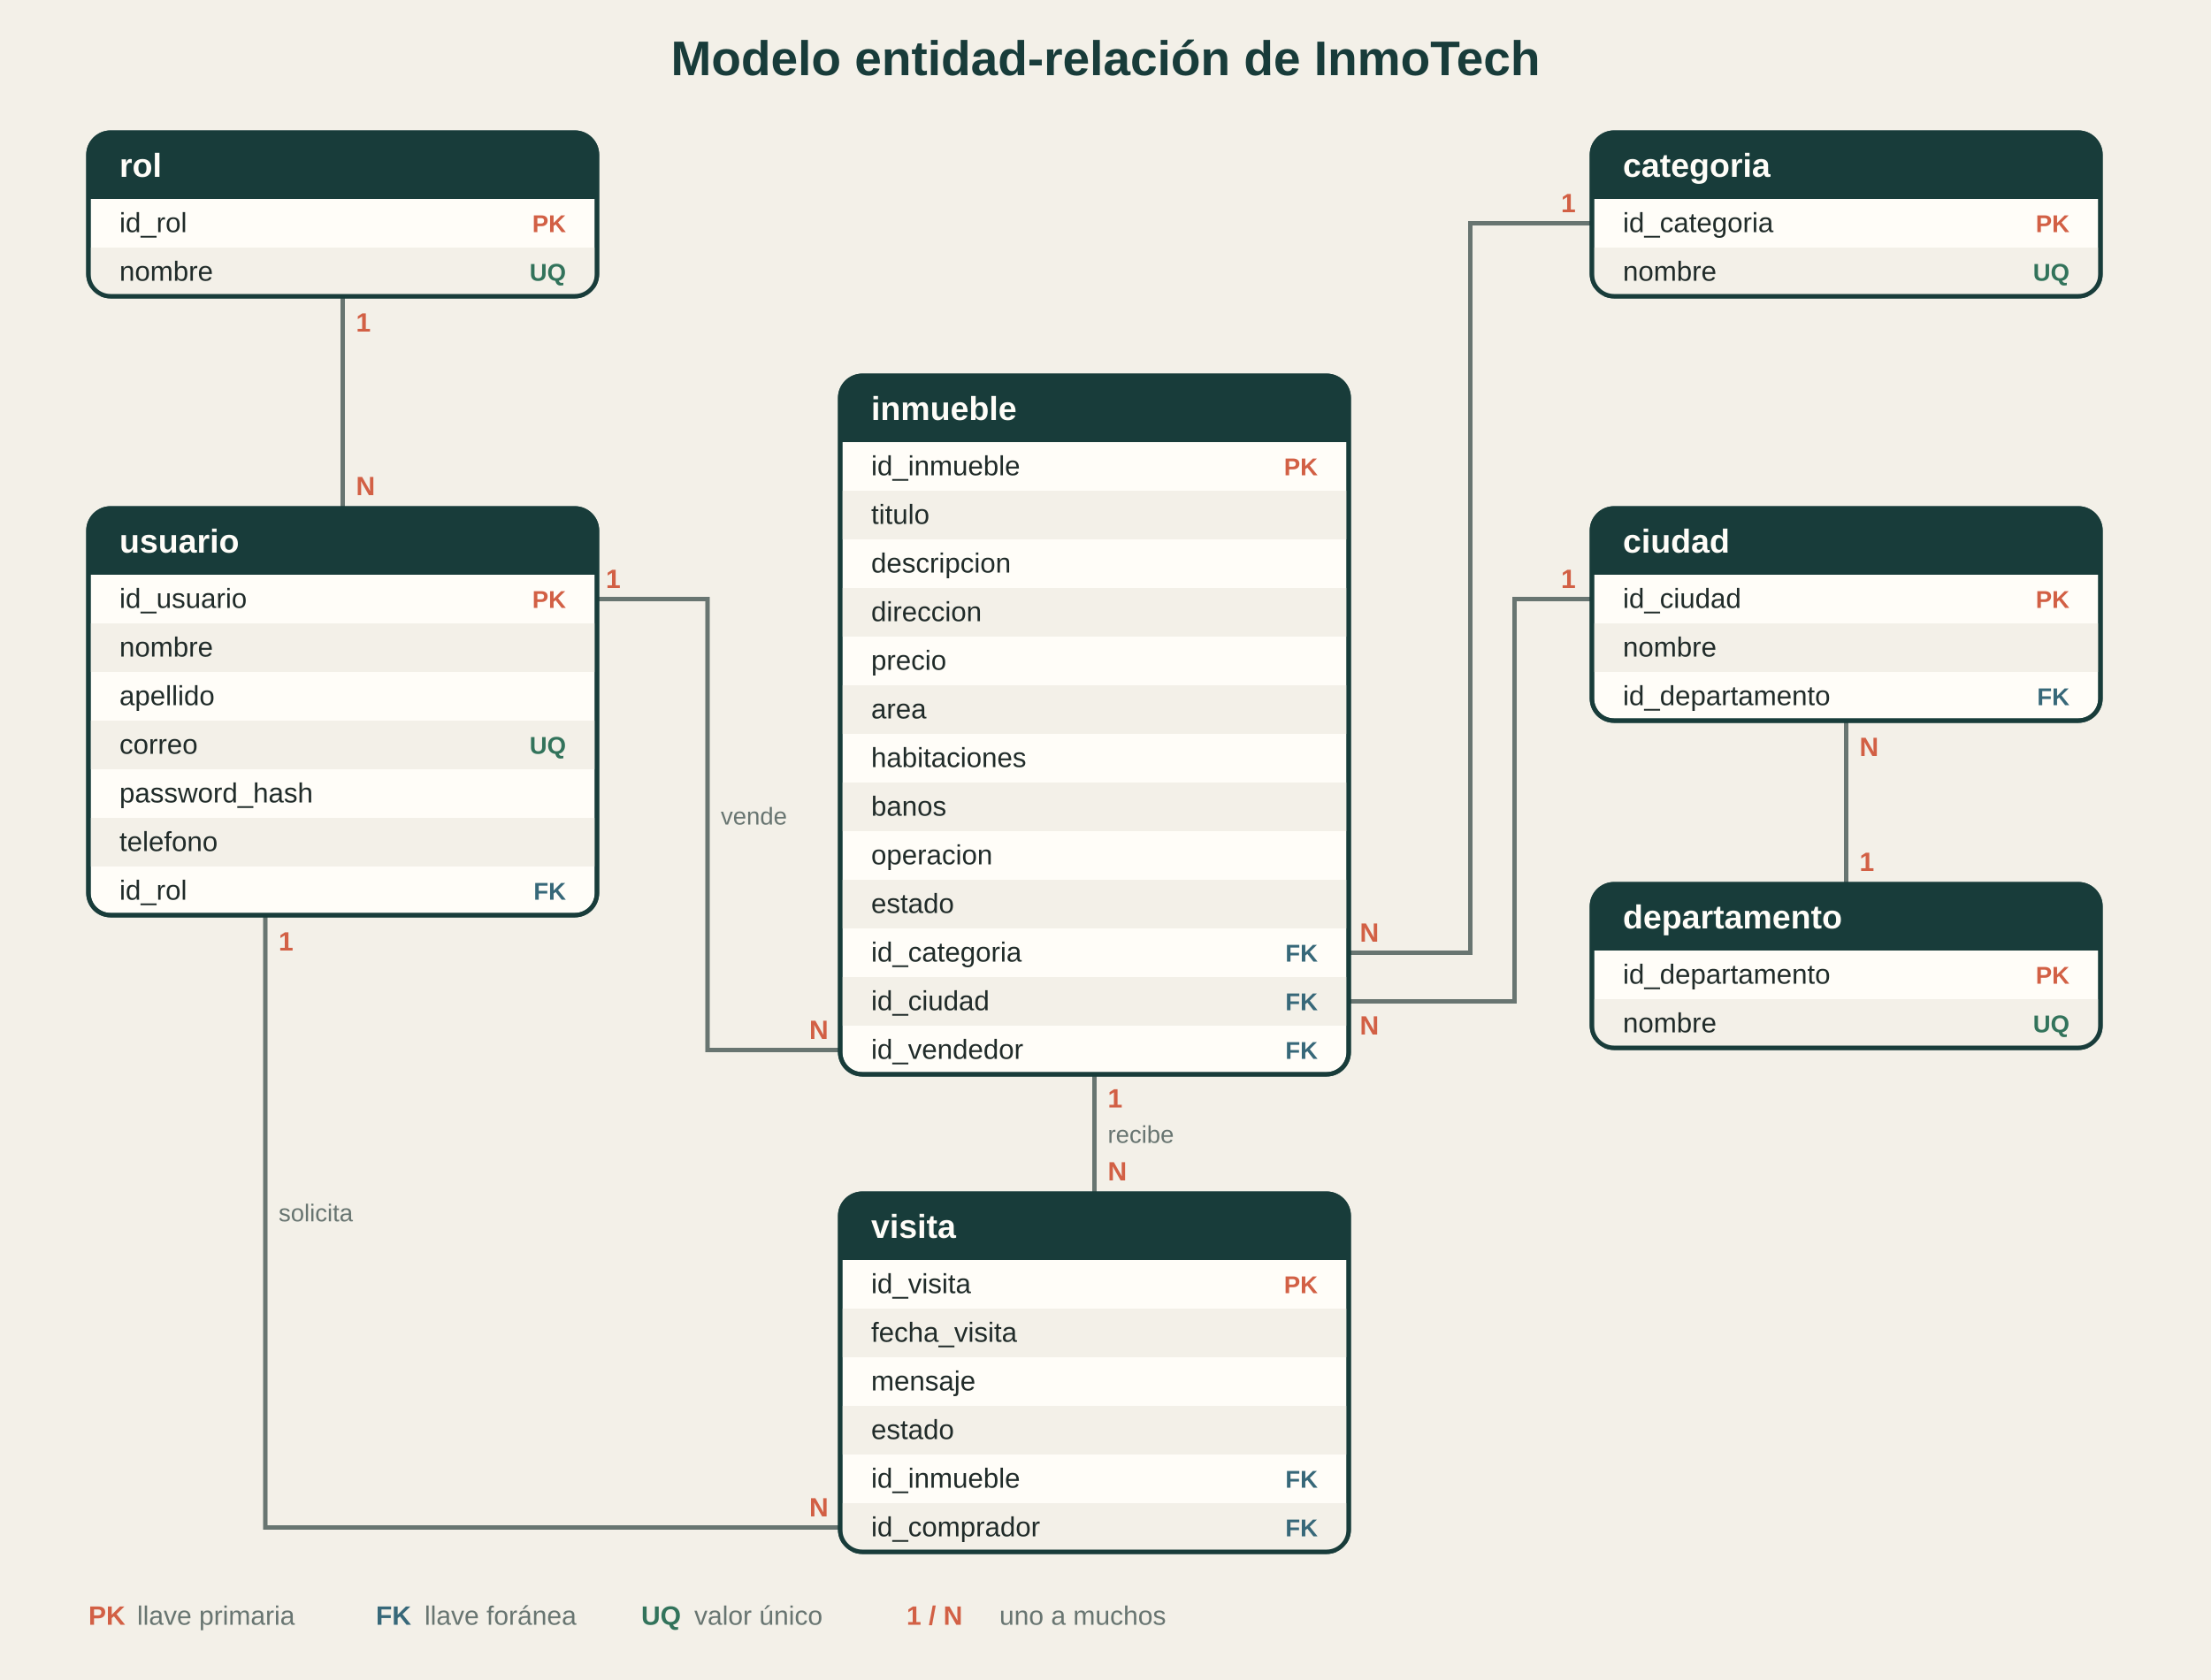
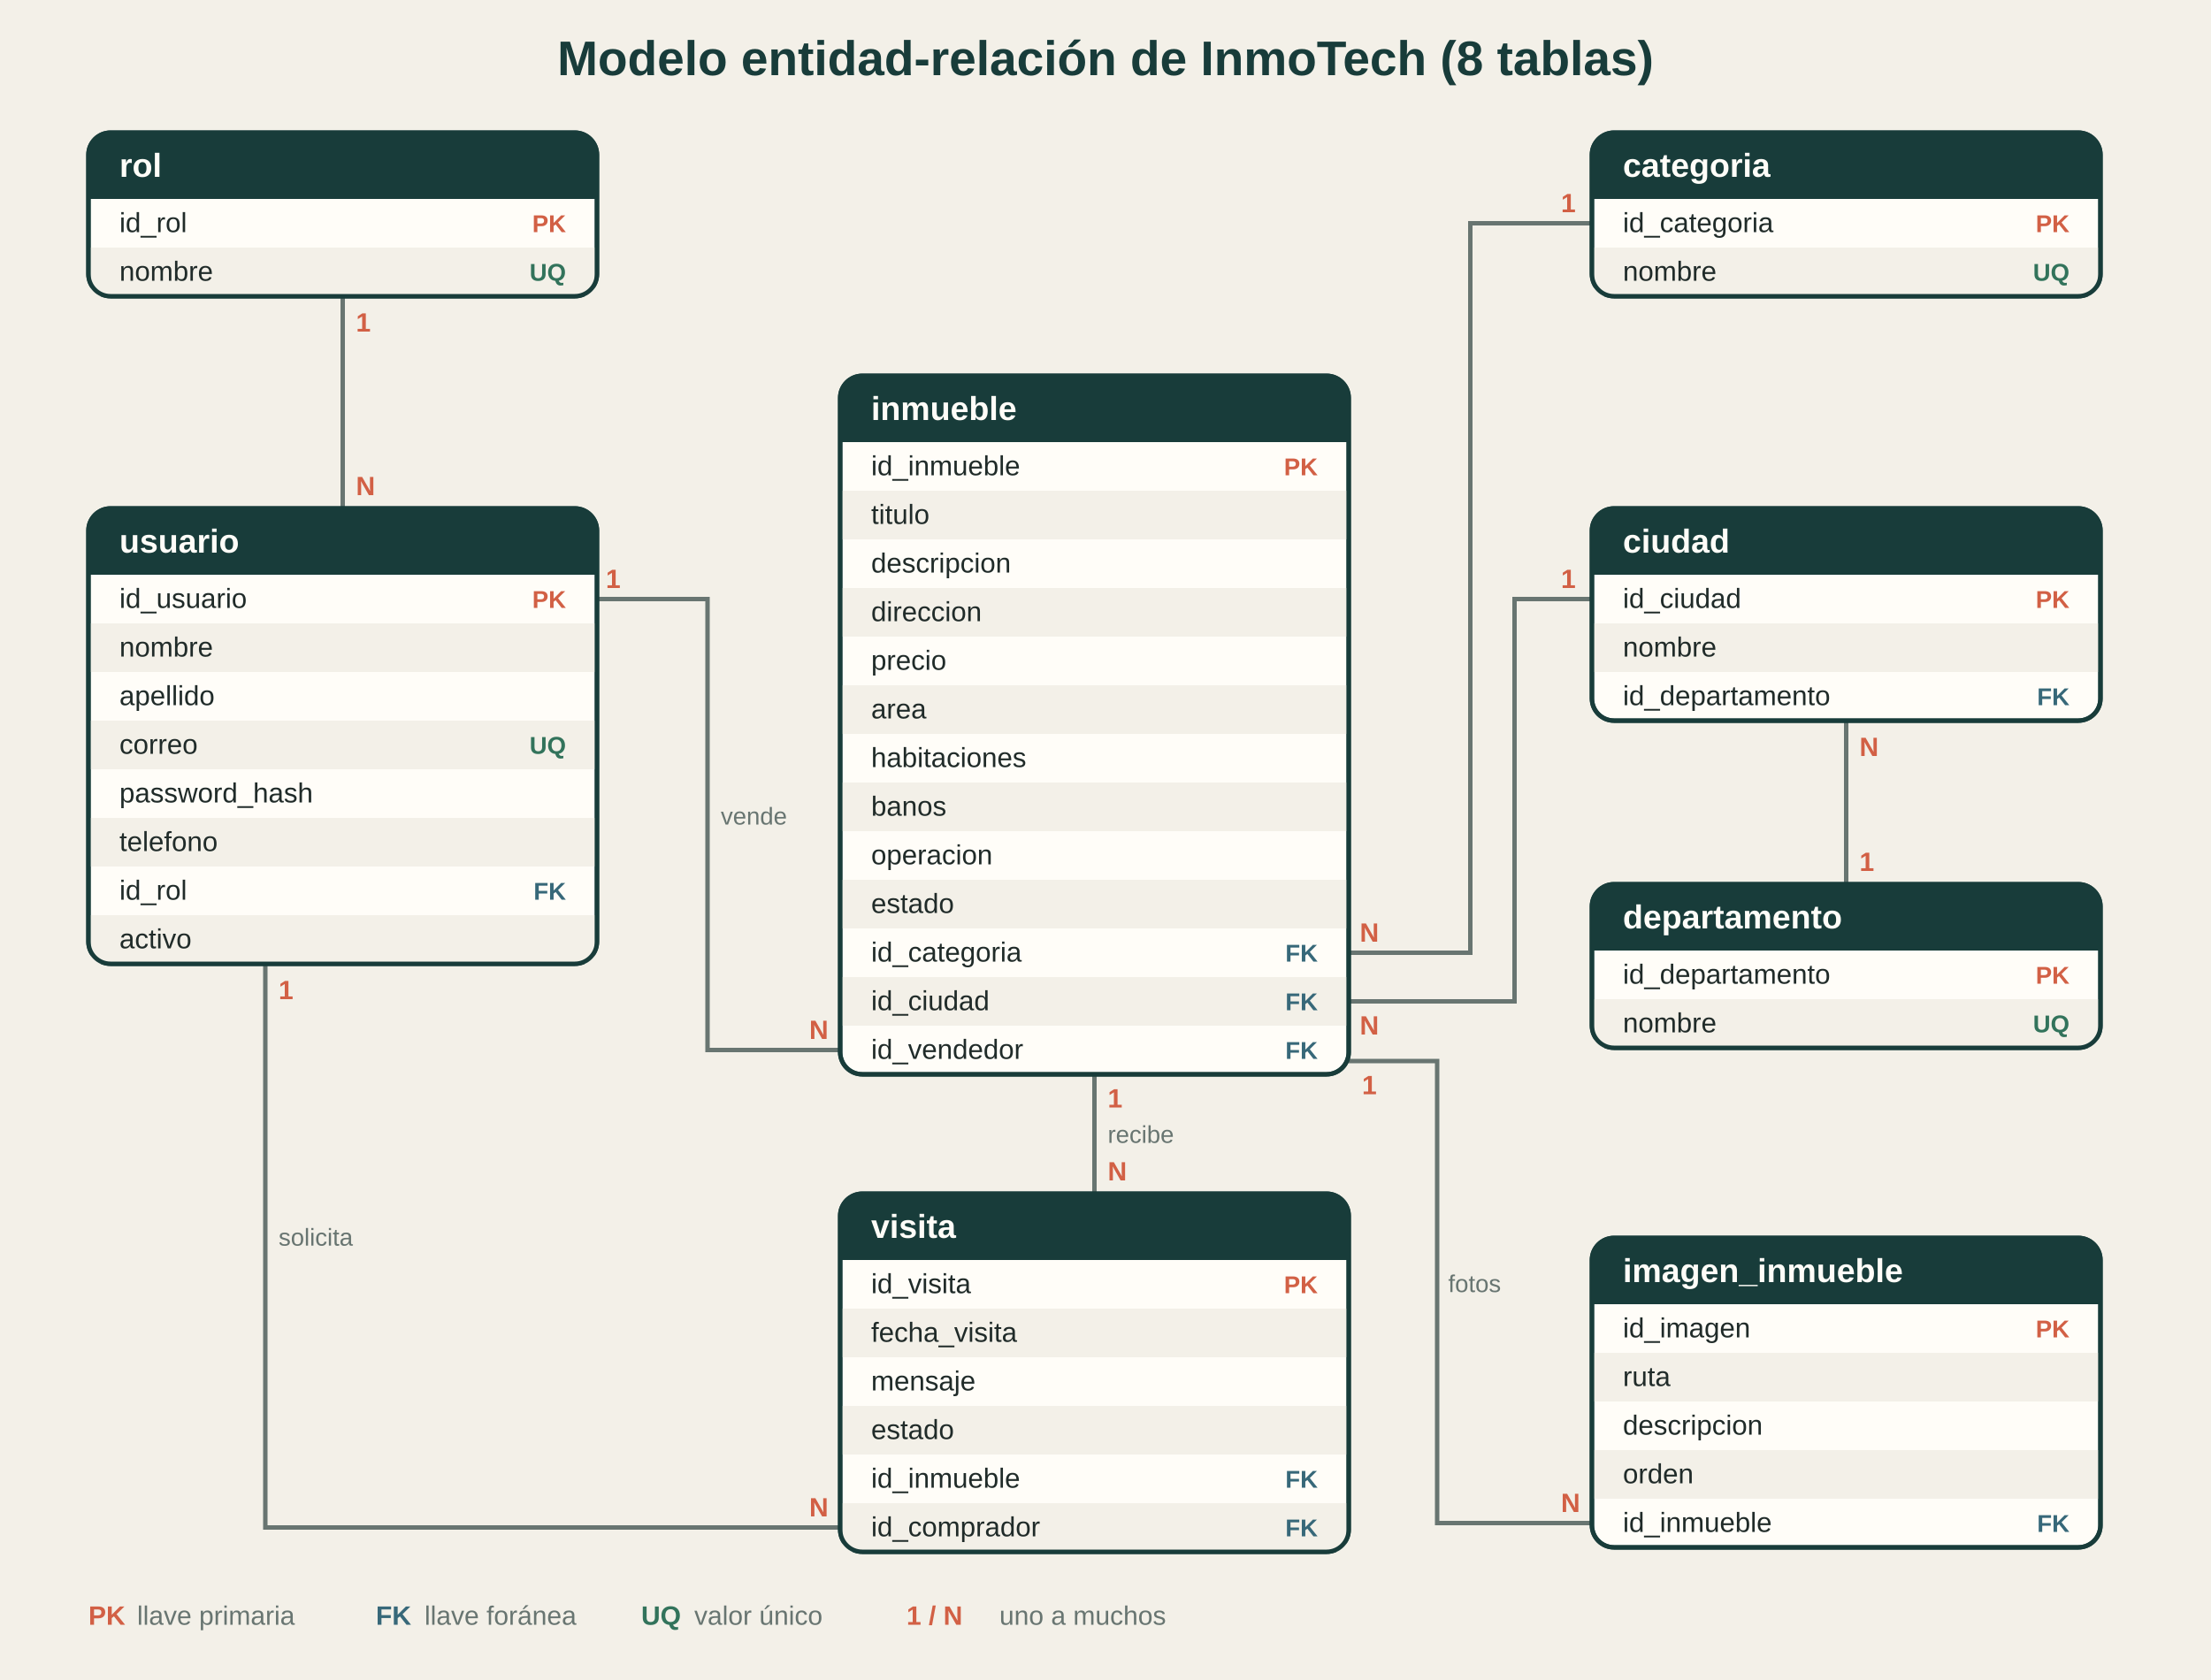
<svg xmlns="http://www.w3.org/2000/svg" viewBox="0 0 1000 760" font-family="Segoe UI, Arial, sans-serif">
  <rect width="1000" height="760" fill="#f3f0e8" />
-   <text x="500" y="34" text-anchor="middle" font-size="22" font-weight="700" fill="#183c3a">Modelo entidad-relación de InmoTech</text>
+   <text x="500" y="34" text-anchor="middle" font-size="22" font-weight="700" fill="#183c3a">Modelo entidad-relación de InmoTech (8 tablas)</text>
  <path d="M155 134 L155 230" fill="none" stroke="#687571" stroke-width="2" />
  <text x="161" y="150" font-size="12" font-weight="700" fill="#d26045">1</text>
  <text x="161" y="224" font-size="12" font-weight="700" fill="#d26045">N</text>
  <path d="M270 271.0 L320 271.0 L320 475.0 L380 475.0" fill="none" stroke="#687571" stroke-width="2" />
  <text x="326" y="373.0" font-size="11" fill="#687571">vende</text>
  <text x="274" y="266.0" font-size="12" font-weight="700" fill="#d26045">1</text>
  <text x="366" y="470.0" font-size="12" font-weight="700" fill="#d26045">N</text>
-   <path d="M120 414 L120 691.0 L380 691.0" fill="none" stroke="#687571" stroke-width="2" />
-   <text x="126" y="552.5" font-size="11" fill="#687571">solicita</text>
-   <text x="126" y="430" font-size="12" font-weight="700" fill="#d26045">1</text>
+   <path d="M120 436 L120 691.0 L380 691.0" fill="none" stroke="#687571" stroke-width="2" />
+   <text x="126" y="563.5" font-size="11" fill="#687571">solicita</text>
+   <text x="126" y="452" font-size="12" font-weight="700" fill="#d26045">1</text>
  <text x="366" y="686.0" font-size="12" font-weight="700" fill="#d26045">N</text>
  <path d="M495 486 L495 540" fill="none" stroke="#687571" stroke-width="2" />
  <text x="501" y="517.0" font-size="11" fill="#687571">recibe</text>
  <text x="501" y="501" font-size="12" font-weight="700" fill="#d26045">1</text>
  <text x="501" y="534" font-size="12" font-weight="700" fill="#d26045">N</text>
  <path d="M720 101.0 L665 101.0 L665 431.0 L610 431.0" fill="none" stroke="#687571" stroke-width="2" />
  <text x="706" y="96.0" font-size="12" font-weight="700" fill="#d26045">1</text>
  <text x="615" y="426.0" font-size="12" font-weight="700" fill="#d26045">N</text>
  <path d="M720 271.0 L685 271.0 L685 453.0 L610 453.0" fill="none" stroke="#687571" stroke-width="2" />
  <text x="706" y="266.0" font-size="12" font-weight="700" fill="#d26045">1</text>
  <text x="615" y="468.0" font-size="12" font-weight="700" fill="#d26045">N</text>
  <path d="M835 400 L835 326" fill="none" stroke="#687571" stroke-width="2" />
  <text x="841" y="394" font-size="12" font-weight="700" fill="#d26045">1</text>
  <text x="841" y="342" font-size="12" font-weight="700" fill="#d26045">N</text>
+   <path d="M610 480 L650 480 L650 689 L720 689" fill="none" stroke="#687571" stroke-width="2" />
+   <text x="655" y="584.5" font-size="11" fill="#687571">fotos</text>
+   <text x="616" y="495" font-size="12" font-weight="700" fill="#d26045">1</text>
+   <text x="706" y="684" font-size="12" font-weight="700" fill="#d26045">N</text>
  <rect x="40" y="60" width="230" height="74" rx="10" fill="#fffdf8" stroke="#183c3a" stroke-width="2" />
  <path d="M40 90 V70 a10 10 0 0 1 10 -10 H260 a10 10 0 0 1 10 10 V90 Z" fill="#183c3a" />
  <text x="54" y="80" font-size="15" font-weight="700" fill="#fffdf8">rol</text>
  <text x="54" y="105" font-size="12.5" fill="#202b29">id_rol</text>
  <text x="256" y="105" text-anchor="end" font-size="11" font-weight="700" fill="#d26045">PK</text>
  <rect x="41" y="112" width="228" height="22" fill="#f3f0e8" />
  <text x="54" y="127" font-size="12.5" fill="#202b29">nombre</text>
  <text x="256" y="127" text-anchor="end" font-size="11" font-weight="700" fill="#32735b">UQ</text>
  <rect x="40" y="60" width="230" height="74" rx="10" fill="none" stroke="#183c3a" stroke-width="2" />
-   <rect x="40" y="230" width="230" height="184" rx="10" fill="#fffdf8" stroke="#183c3a" stroke-width="2" />
+   <rect x="40" y="230" width="230" height="206" rx="10" fill="#fffdf8" stroke="#183c3a" stroke-width="2" />
  <path d="M40 260 V240 a10 10 0 0 1 10 -10 H260 a10 10 0 0 1 10 10 V260 Z" fill="#183c3a" />
  <text x="54" y="250" font-size="15" font-weight="700" fill="#fffdf8">usuario</text>
  <text x="54" y="275" font-size="12.5" fill="#202b29">id_usuario</text>
  <text x="256" y="275" text-anchor="end" font-size="11" font-weight="700" fill="#d26045">PK</text>
  <rect x="41" y="282" width="228" height="22" fill="#f3f0e8" />
  <text x="54" y="297" font-size="12.5" fill="#202b29">nombre</text>
  <text x="54" y="319" font-size="12.5" fill="#202b29">apellido</text>
  <rect x="41" y="326" width="228" height="22" fill="#f3f0e8" />
  <text x="54" y="341" font-size="12.5" fill="#202b29">correo</text>
  <text x="256" y="341" text-anchor="end" font-size="11" font-weight="700" fill="#32735b">UQ</text>
  <text x="54" y="363" font-size="12.5" fill="#202b29">password_hash</text>
  <rect x="41" y="370" width="228" height="22" fill="#f3f0e8" />
  <text x="54" y="385" font-size="12.5" fill="#202b29">telefono</text>
  <text x="54" y="407" font-size="12.5" fill="#202b29">id_rol</text>
  <text x="256" y="407" text-anchor="end" font-size="11" font-weight="700" fill="#376879">FK</text>
-   <rect x="40" y="230" width="230" height="184" rx="10" fill="none" stroke="#183c3a" stroke-width="2" />
+   <rect x="41" y="414" width="228" height="22" fill="#f3f0e8" />
+   <text x="54" y="429" font-size="12.5" fill="#202b29">activo</text>
+   <rect x="40" y="230" width="230" height="206" rx="10" fill="none" stroke="#183c3a" stroke-width="2" />
  <rect x="380" y="170" width="230" height="316" rx="10" fill="#fffdf8" stroke="#183c3a" stroke-width="2" />
  <path d="M380 200 V180 a10 10 0 0 1 10 -10 H600 a10 10 0 0 1 10 10 V200 Z" fill="#183c3a" />
  <text x="394" y="190" font-size="15" font-weight="700" fill="#fffdf8">inmueble</text>
  <text x="394" y="215" font-size="12.5" fill="#202b29">id_inmueble</text>
  <text x="596" y="215" text-anchor="end" font-size="11" font-weight="700" fill="#d26045">PK</text>
  <rect x="381" y="222" width="228" height="22" fill="#f3f0e8" />
  <text x="394" y="237" font-size="12.5" fill="#202b29">titulo</text>
  <text x="394" y="259" font-size="12.5" fill="#202b29">descripcion</text>
  <rect x="381" y="266" width="228" height="22" fill="#f3f0e8" />
  <text x="394" y="281" font-size="12.5" fill="#202b29">direccion</text>
  <text x="394" y="303" font-size="12.5" fill="#202b29">precio</text>
  <rect x="381" y="310" width="228" height="22" fill="#f3f0e8" />
  <text x="394" y="325" font-size="12.5" fill="#202b29">area</text>
  <text x="394" y="347" font-size="12.5" fill="#202b29">habitaciones</text>
  <rect x="381" y="354" width="228" height="22" fill="#f3f0e8" />
  <text x="394" y="369" font-size="12.5" fill="#202b29">banos</text>
  <text x="394" y="391" font-size="12.5" fill="#202b29">operacion</text>
  <rect x="381" y="398" width="228" height="22" fill="#f3f0e8" />
  <text x="394" y="413" font-size="12.5" fill="#202b29">estado</text>
  <text x="394" y="435" font-size="12.5" fill="#202b29">id_categoria</text>
  <text x="596" y="435" text-anchor="end" font-size="11" font-weight="700" fill="#376879">FK</text>
  <rect x="381" y="442" width="228" height="22" fill="#f3f0e8" />
  <text x="394" y="457" font-size="12.5" fill="#202b29">id_ciudad</text>
  <text x="596" y="457" text-anchor="end" font-size="11" font-weight="700" fill="#376879">FK</text>
  <text x="394" y="479" font-size="12.5" fill="#202b29">id_vendedor</text>
  <text x="596" y="479" text-anchor="end" font-size="11" font-weight="700" fill="#376879">FK</text>
  <rect x="380" y="170" width="230" height="316" rx="10" fill="none" stroke="#183c3a" stroke-width="2" />
  <rect x="380" y="540" width="230" height="162" rx="10" fill="#fffdf8" stroke="#183c3a" stroke-width="2" />
  <path d="M380 570 V550 a10 10 0 0 1 10 -10 H600 a10 10 0 0 1 10 10 V570 Z" fill="#183c3a" />
  <text x="394" y="560" font-size="15" font-weight="700" fill="#fffdf8">visita</text>
  <text x="394" y="585" font-size="12.5" fill="#202b29">id_visita</text>
  <text x="596" y="585" text-anchor="end" font-size="11" font-weight="700" fill="#d26045">PK</text>
  <rect x="381" y="592" width="228" height="22" fill="#f3f0e8" />
  <text x="394" y="607" font-size="12.5" fill="#202b29">fecha_visita</text>
  <text x="394" y="629" font-size="12.5" fill="#202b29">mensaje</text>
  <rect x="381" y="636" width="228" height="22" fill="#f3f0e8" />
  <text x="394" y="651" font-size="12.5" fill="#202b29">estado</text>
  <text x="394" y="673" font-size="12.5" fill="#202b29">id_inmueble</text>
  <text x="596" y="673" text-anchor="end" font-size="11" font-weight="700" fill="#376879">FK</text>
  <rect x="381" y="680" width="228" height="22" fill="#f3f0e8" />
  <text x="394" y="695" font-size="12.5" fill="#202b29">id_comprador</text>
  <text x="596" y="695" text-anchor="end" font-size="11" font-weight="700" fill="#376879">FK</text>
  <rect x="380" y="540" width="230" height="162" rx="10" fill="none" stroke="#183c3a" stroke-width="2" />
  <rect x="720" y="60" width="230" height="74" rx="10" fill="#fffdf8" stroke="#183c3a" stroke-width="2" />
  <path d="M720 90 V70 a10 10 0 0 1 10 -10 H940 a10 10 0 0 1 10 10 V90 Z" fill="#183c3a" />
  <text x="734" y="80" font-size="15" font-weight="700" fill="#fffdf8">categoria</text>
  <text x="734" y="105" font-size="12.5" fill="#202b29">id_categoria</text>
  <text x="936" y="105" text-anchor="end" font-size="11" font-weight="700" fill="#d26045">PK</text>
  <rect x="721" y="112" width="228" height="22" fill="#f3f0e8" />
  <text x="734" y="127" font-size="12.5" fill="#202b29">nombre</text>
  <text x="936" y="127" text-anchor="end" font-size="11" font-weight="700" fill="#32735b">UQ</text>
  <rect x="720" y="60" width="230" height="74" rx="10" fill="none" stroke="#183c3a" stroke-width="2" />
  <rect x="720" y="230" width="230" height="96" rx="10" fill="#fffdf8" stroke="#183c3a" stroke-width="2" />
  <path d="M720 260 V240 a10 10 0 0 1 10 -10 H940 a10 10 0 0 1 10 10 V260 Z" fill="#183c3a" />
  <text x="734" y="250" font-size="15" font-weight="700" fill="#fffdf8">ciudad</text>
  <text x="734" y="275" font-size="12.5" fill="#202b29">id_ciudad</text>
  <text x="936" y="275" text-anchor="end" font-size="11" font-weight="700" fill="#d26045">PK</text>
  <rect x="721" y="282" width="228" height="22" fill="#f3f0e8" />
  <text x="734" y="297" font-size="12.5" fill="#202b29">nombre</text>
  <text x="734" y="319" font-size="12.5" fill="#202b29">id_departamento</text>
  <text x="936" y="319" text-anchor="end" font-size="11" font-weight="700" fill="#376879">FK</text>
  <rect x="720" y="230" width="230" height="96" rx="10" fill="none" stroke="#183c3a" stroke-width="2" />
  <rect x="720" y="400" width="230" height="74" rx="10" fill="#fffdf8" stroke="#183c3a" stroke-width="2" />
  <path d="M720 430 V410 a10 10 0 0 1 10 -10 H940 a10 10 0 0 1 10 10 V430 Z" fill="#183c3a" />
  <text x="734" y="420" font-size="15" font-weight="700" fill="#fffdf8">departamento</text>
  <text x="734" y="445" font-size="12.5" fill="#202b29">id_departamento</text>
  <text x="936" y="445" text-anchor="end" font-size="11" font-weight="700" fill="#d26045">PK</text>
  <rect x="721" y="452" width="228" height="22" fill="#f3f0e8" />
  <text x="734" y="467" font-size="12.5" fill="#202b29">nombre</text>
  <text x="936" y="467" text-anchor="end" font-size="11" font-weight="700" fill="#32735b">UQ</text>
  <rect x="720" y="400" width="230" height="74" rx="10" fill="none" stroke="#183c3a" stroke-width="2" />
+   <rect x="720" y="560" width="230" height="140" rx="10" fill="#fffdf8" stroke="#183c3a" stroke-width="2" />
+   <path d="M720 590 V570 a10 10 0 0 1 10 -10 H940 a10 10 0 0 1 10 10 V590 Z" fill="#183c3a" />
+   <text x="734" y="580" font-size="15" font-weight="700" fill="#fffdf8">imagen_inmueble</text>
+   <text x="734" y="605" font-size="12.5" fill="#202b29">id_imagen</text>
+   <text x="936" y="605" text-anchor="end" font-size="11" font-weight="700" fill="#d26045">PK</text>
+   <rect x="721" y="612" width="228" height="22" fill="#f3f0e8" />
+   <text x="734" y="627" font-size="12.5" fill="#202b29">ruta</text>
+   <text x="734" y="649" font-size="12.5" fill="#202b29">descripcion</text>
+   <rect x="721" y="656" width="228" height="22" fill="#f3f0e8" />
+   <text x="734" y="671" font-size="12.5" fill="#202b29">orden</text>
+   <text x="734" y="693" font-size="12.5" fill="#202b29">id_inmueble</text>
+   <text x="936" y="693" text-anchor="end" font-size="11" font-weight="700" fill="#376879">FK</text>
+   <rect x="720" y="560" width="230" height="140" rx="10" fill="none" stroke="#183c3a" stroke-width="2" />
  <text x="40" y="735" font-size="12" font-weight="700" fill="#d26045">PK</text>
  <text x="62" y="735" font-size="12" fill="#687571">llave primaria</text>
  <text x="170" y="735" font-size="12" font-weight="700" fill="#376879">FK</text>
  <text x="192" y="735" font-size="12" fill="#687571">llave foránea</text>
  <text x="290" y="735" font-size="12" font-weight="700" fill="#32735b">UQ</text>
  <text x="314" y="735" font-size="12" fill="#687571">valor único</text>
  <text x="410" y="735" font-size="12" font-weight="700" fill="#d26045">1 / N</text>
  <text x="452" y="735" font-size="12" fill="#687571">uno a muchos</text>
</svg>
